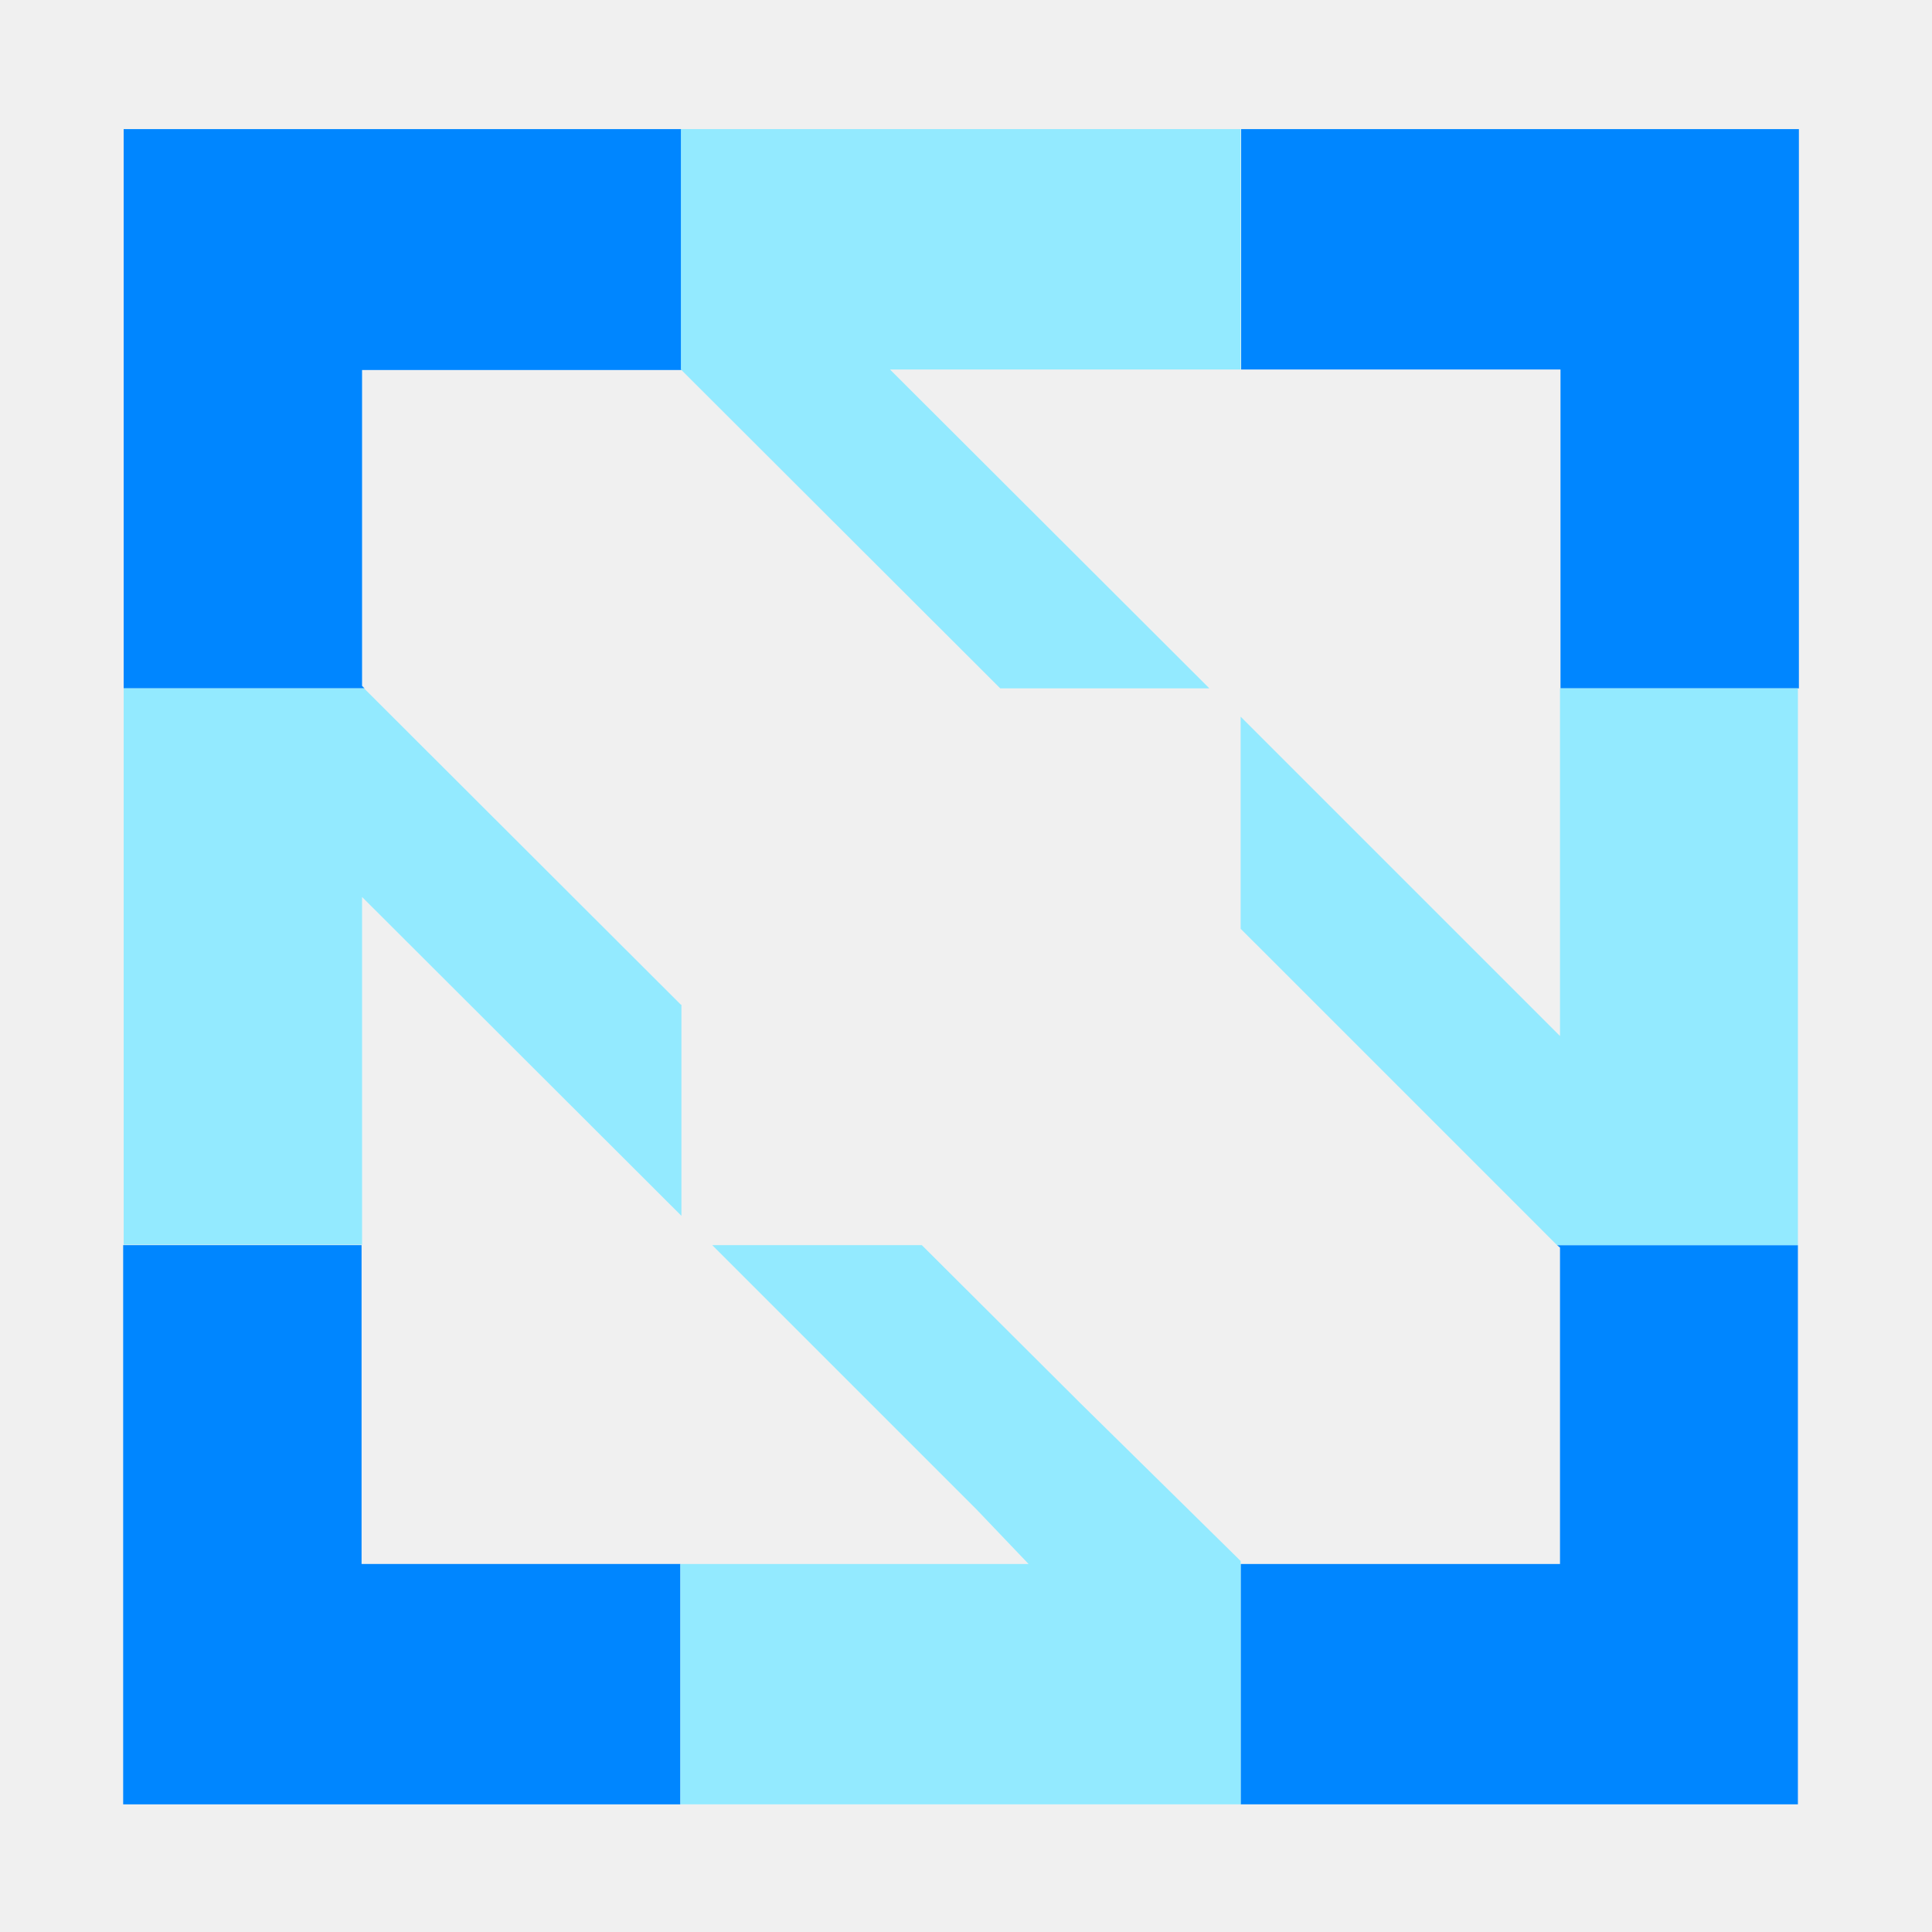
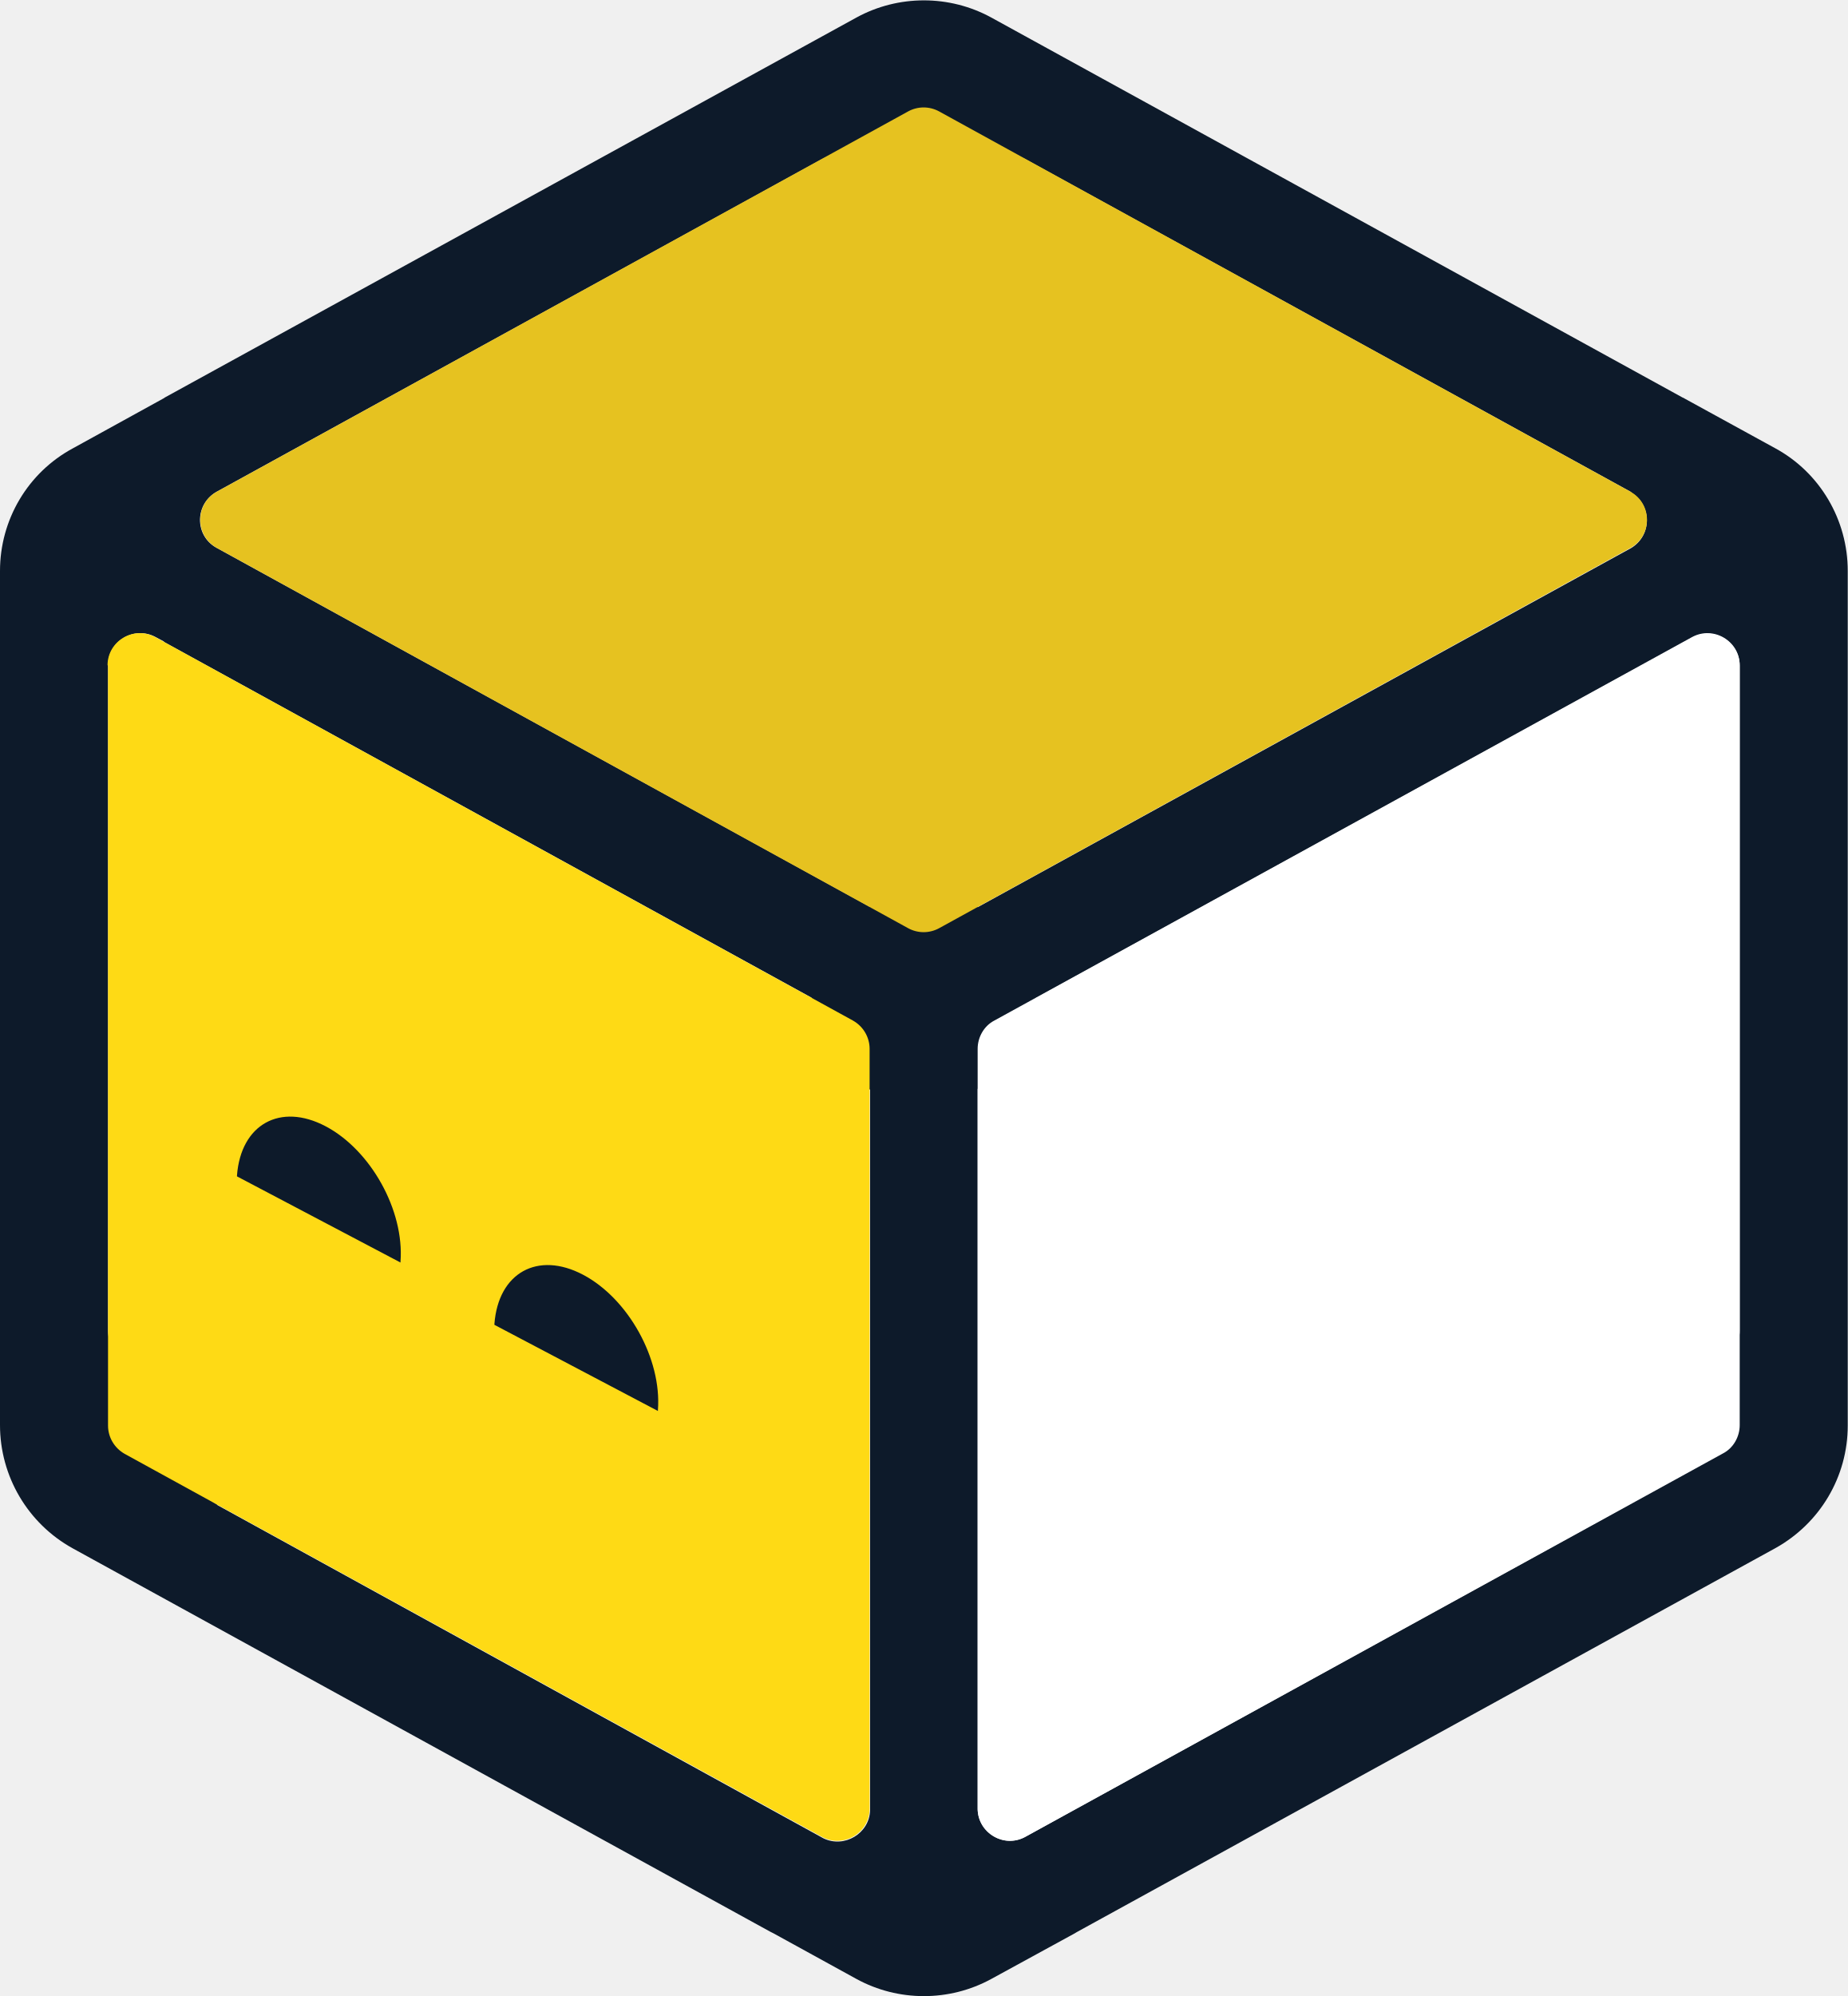
- <svg xmlns="http://www.w3.org/2000/svg" version="1.1" id="a" x="0px" y="0px" viewBox="0 0 389 389" style="enable-background:new 0 0 389 389;" xml:space="preserve">
-   <style type="text/css">
- 	.st0{fill:#0086FF;}
- 	.st1{fill:#93EAFF;}
- </style>
-   <g>
-     <path class="st0" d="M72.8,250.7h-48v112.6h112.2v-48.4H72.8V250.7z" />
-     <path class="st0" d="M314.1,251.2v63.7h-64.3v48.4h112.2V250.7h-48.5L314.1,251.2z" />
-     <path class="st0" d="M24.9,138.6h48.5l-0.5-0.5V74.5h64.3V26H24.9V138.6z" />
-     <path class="st0" d="M249.9,26v48.4h64.3v64.2h48V26C362.1,26,249.9,26,249.9,26z" />
-     <path class="st1" d="M243.5,138.6l-64.3-64.2h70.6V26H137.1v48.4l64.3,64.2H243.5z" />
-     <path class="st1" d="M185.6,250.7h-42.2l53.2,53.2l10.5,11h-70.1v48.4h112.8v-49l-32.1-31.6L185.6,250.7z" />
-     <path class="st1" d="M314.1,138.6v70l-11.1-11.1l-53.2-53.2V187l31.6,31.6l32.1,32.1h48.5V138.6H314.1L314.1,138.6z" />
-     <path class="st1" d="M137.1,202.3l-63.8-63.7H24.9v112h48v-70l64.3,64.2V202.3z" />
-   </g>
+ <svg xmlns="http://www.w3.org/2000/svg" id="Layer_1" data-name="Layer 1" viewBox="0 0 37.96 41.01">
+   <defs>
+     <style>
+       .cls-1 {
+         fill: #fff;
+       }
+ 
+       .cls-2 {
+         fill: #feda15;
+       }
+ 
+       .cls-3 {
+         fill: #e6c220;
+       }
+ 
+       .cls-4, .cls-5 {
+         fill: #0d1a2a;
+       }
+ 
+       .cls-5 {
+         fill-rule: evenodd;
+       }
+     </style>
+   </defs>
+   <path class="cls-5" d="M20.37,.36c-.86-.47-1.91-.47-2.77,0L3.4,8.16s-.02,.01-.03,.02l-1.87,1.03C.57,9.71,0,10.68,0,11.73V29.28C0,30.33,.57,31.3,1.49,31.81l14.34,7.88s.04,.02,.06,.03l1.71,.94c.86,.47,1.91,.47,2.77,0l1.72-.94s.03-.02,.05-.03l14.34-7.88c.92-.51,1.49-1.47,1.49-2.52V11.73c0-1.05-.57-2.02-1.49-2.52l-1.86-1.02s-.03-.02-.04-.02L20.37,.36Zm.91,20.15l13.29-7.3s.03-.02,.04-.02l.16-.09c.44-.24,.98,.08,.98,.58v13.66c0,.5-.54,.82-.98,.58l-.12-.07s-.05-.03-.08-.04l-13.29-7.3ZM3.36,13.18s.02,.01,.03,.02l13.29,7.3L3.4,27.81s-.05,.03-.07,.04l-.13,.07c-.44,.24-.98-.08-.98-.58V13.67c0-.5,.54-.82,.98-.58l.17,.09Zm30.16-3.07L21.07,3.27c-.44-.24-.97,.07-.98,.56v14.81l13.43-7.38c.43-.26,.43-.88,0-1.14Zm-29.08,1.14l13.43,7.38V3.83c-.01-.49-.55-.8-.98-.56L4.44,10.11c-.44,.26-.44,.89,0,1.14Zm.02,19.66c-.45-.25-.46-.88-.03-1.14l13.45-7.39v14.81c-.01,.48-.53,.79-.96,.58l-12.46-6.85Zm15.63,6.25v-14.79l13.45,7.39c.42,.27,.41,.9-.04,1.14l-12.45,6.85c-.43,.22-.94-.09-.96-.57h0v-.02Z" />
+   <path class="cls-3" d="M18.66,2.29c.2-.11,.44-.11,.64,0l14.2,7.81c.46,.25,.46,.91,0,1.16l-14.2,7.81c-.2,.11-.44,.11-.64,0L4.46,11.26c-.46-.25-.46-.91,0-1.16L18.66,2.29Z" />
+   <path class="cls-2" d="M2.21,13.67c0-.5,.54-.82,.98-.58l14.34,7.88c.21,.12,.34,.34,.34,.58v15.61c0,.5-.54,.82-.98,.58L2.56,29.87c-.21-.12-.34-.34-.34-.58V13.67Z" />
+   <path class="cls-1" d="M34.77,13.09c.44-.24,.98,.08,.98,.58v15.61c0,.24-.13,.47-.34,.58l-14.34,7.88c-.44,.24-.98-.08-.98-.58v-15.61c0-.24,.13-.47,.34-.58l14.34-7.88Z" />
+   <path class="cls-4" d="M8.23,25.92s0,.01,0,.02l-3.36-1.77s0-.01,0-.02c.08-1.05,.89-1.5,1.82-1.01,.93,.49,1.62,1.73,1.54,2.78Z" />
+   <path class="cls-4" d="M13.52,28.97s0,.01,0,.02l-3.36-1.77s0-.01,0-.02c.08-1.05,.89-1.5,1.82-1.01,.93,.49,1.62,1.73,1.54,2.78Z" />
</svg>
